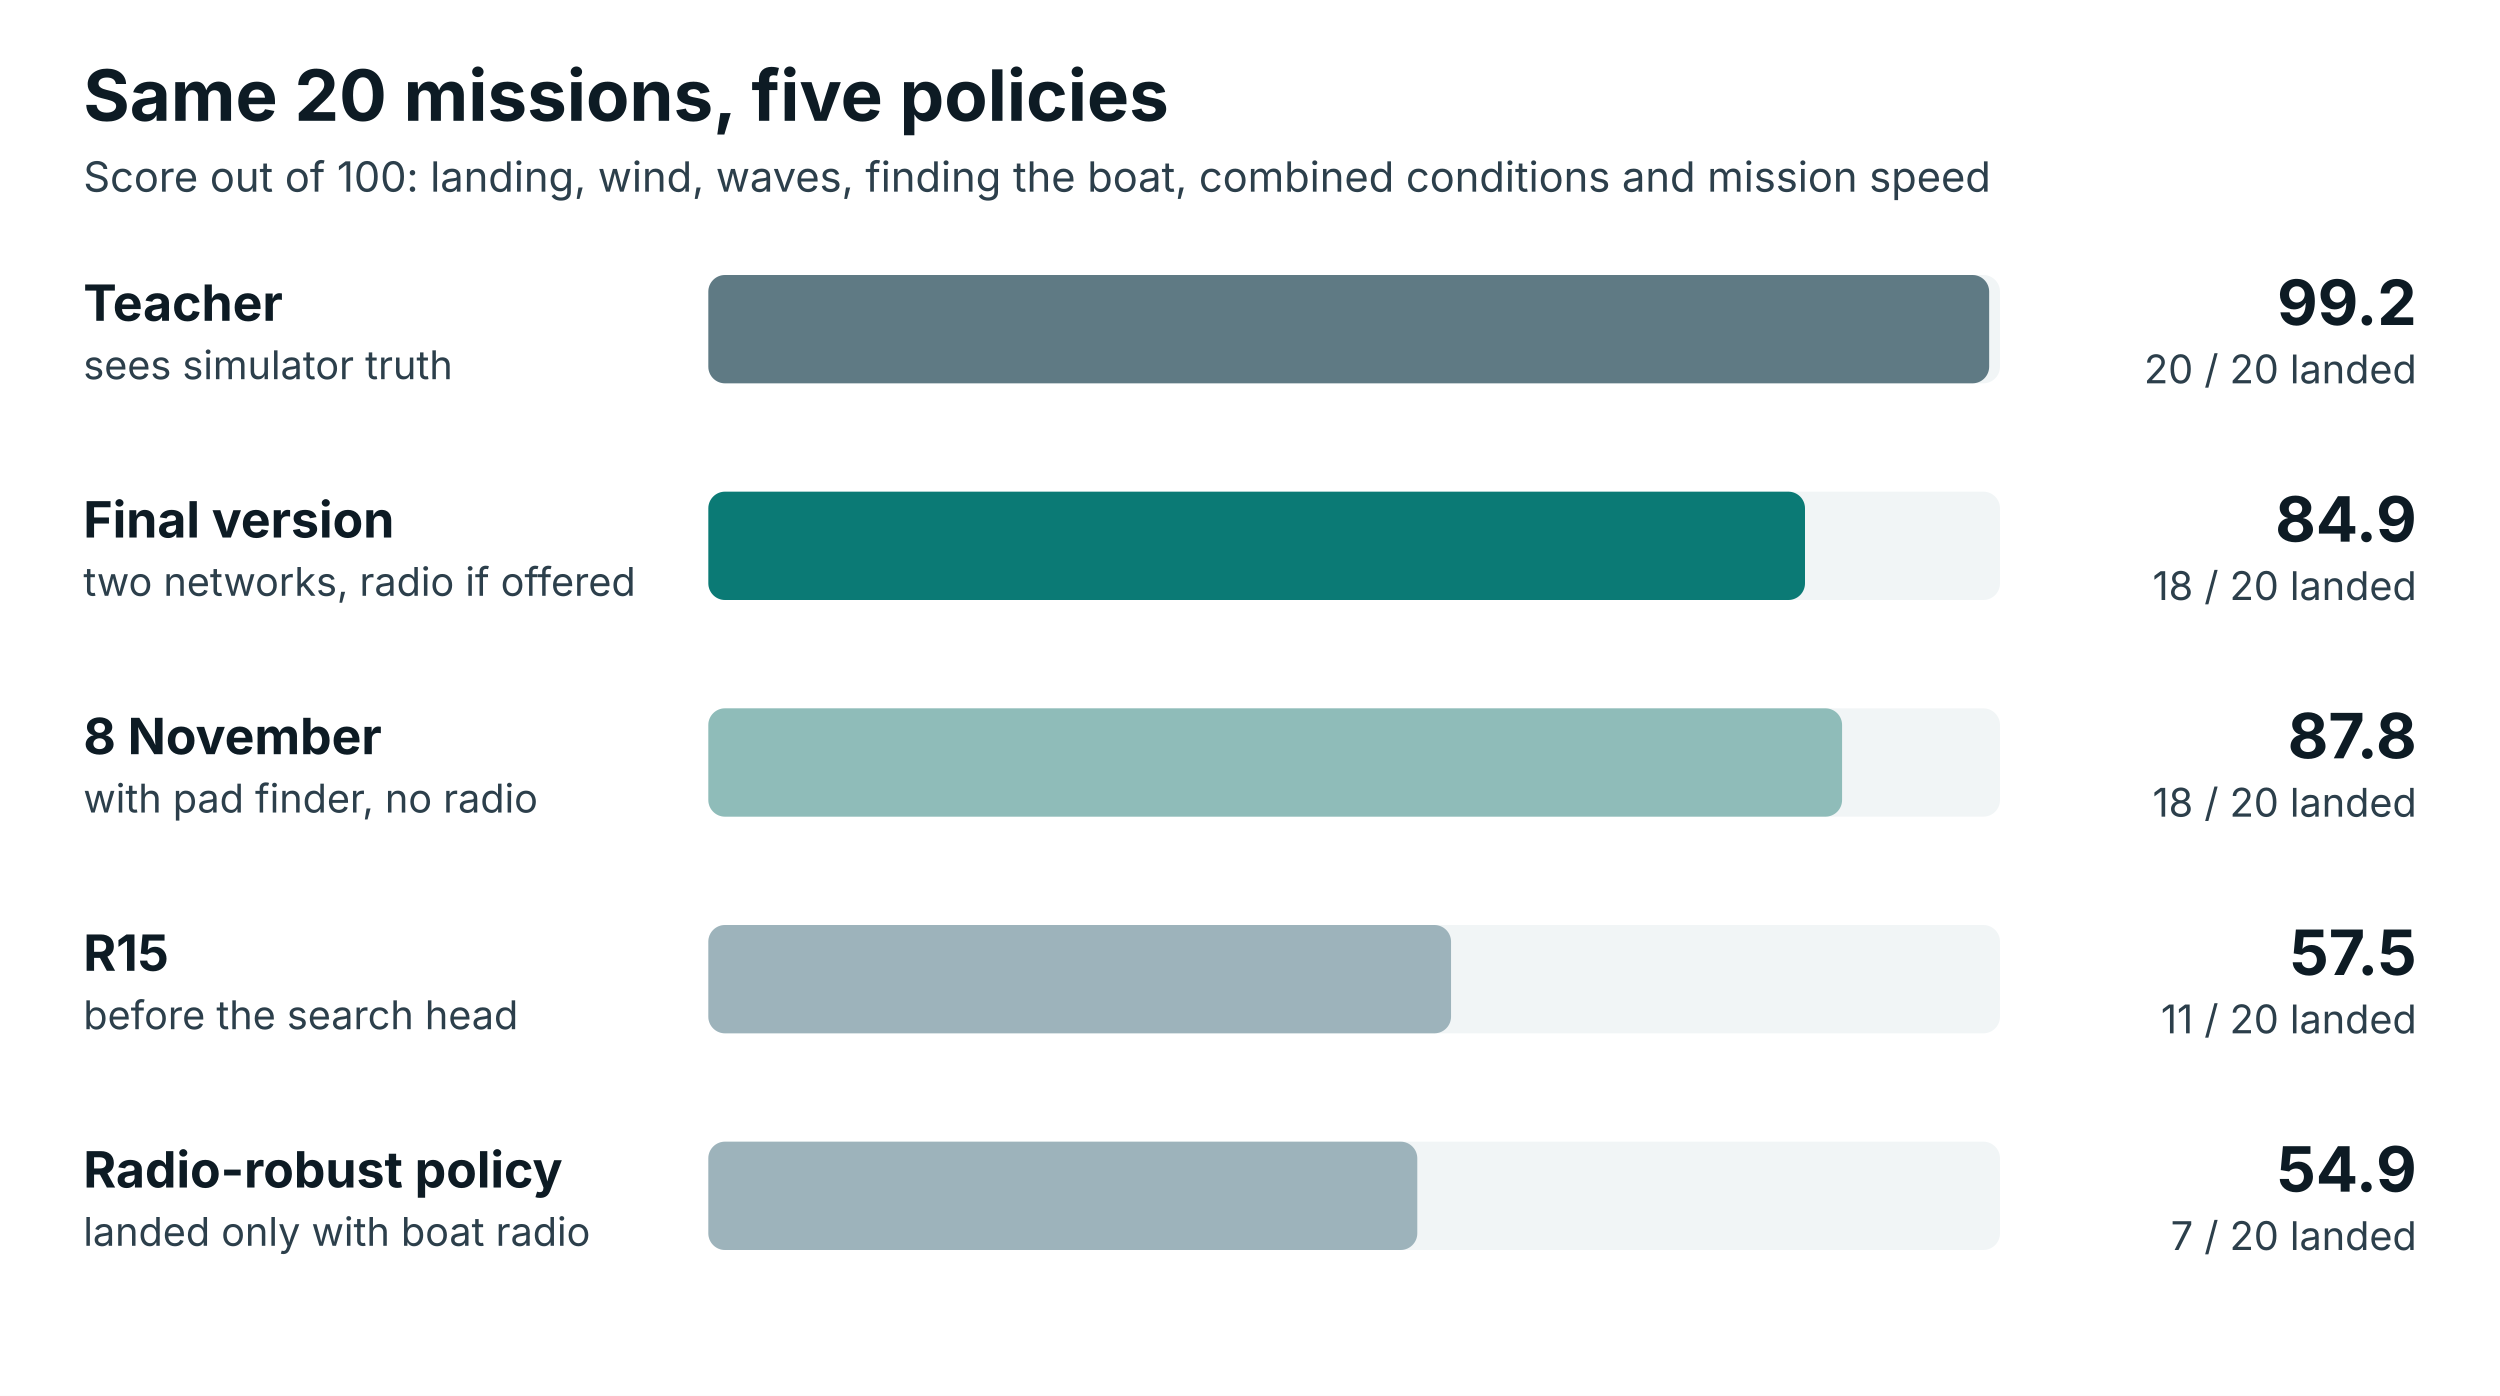
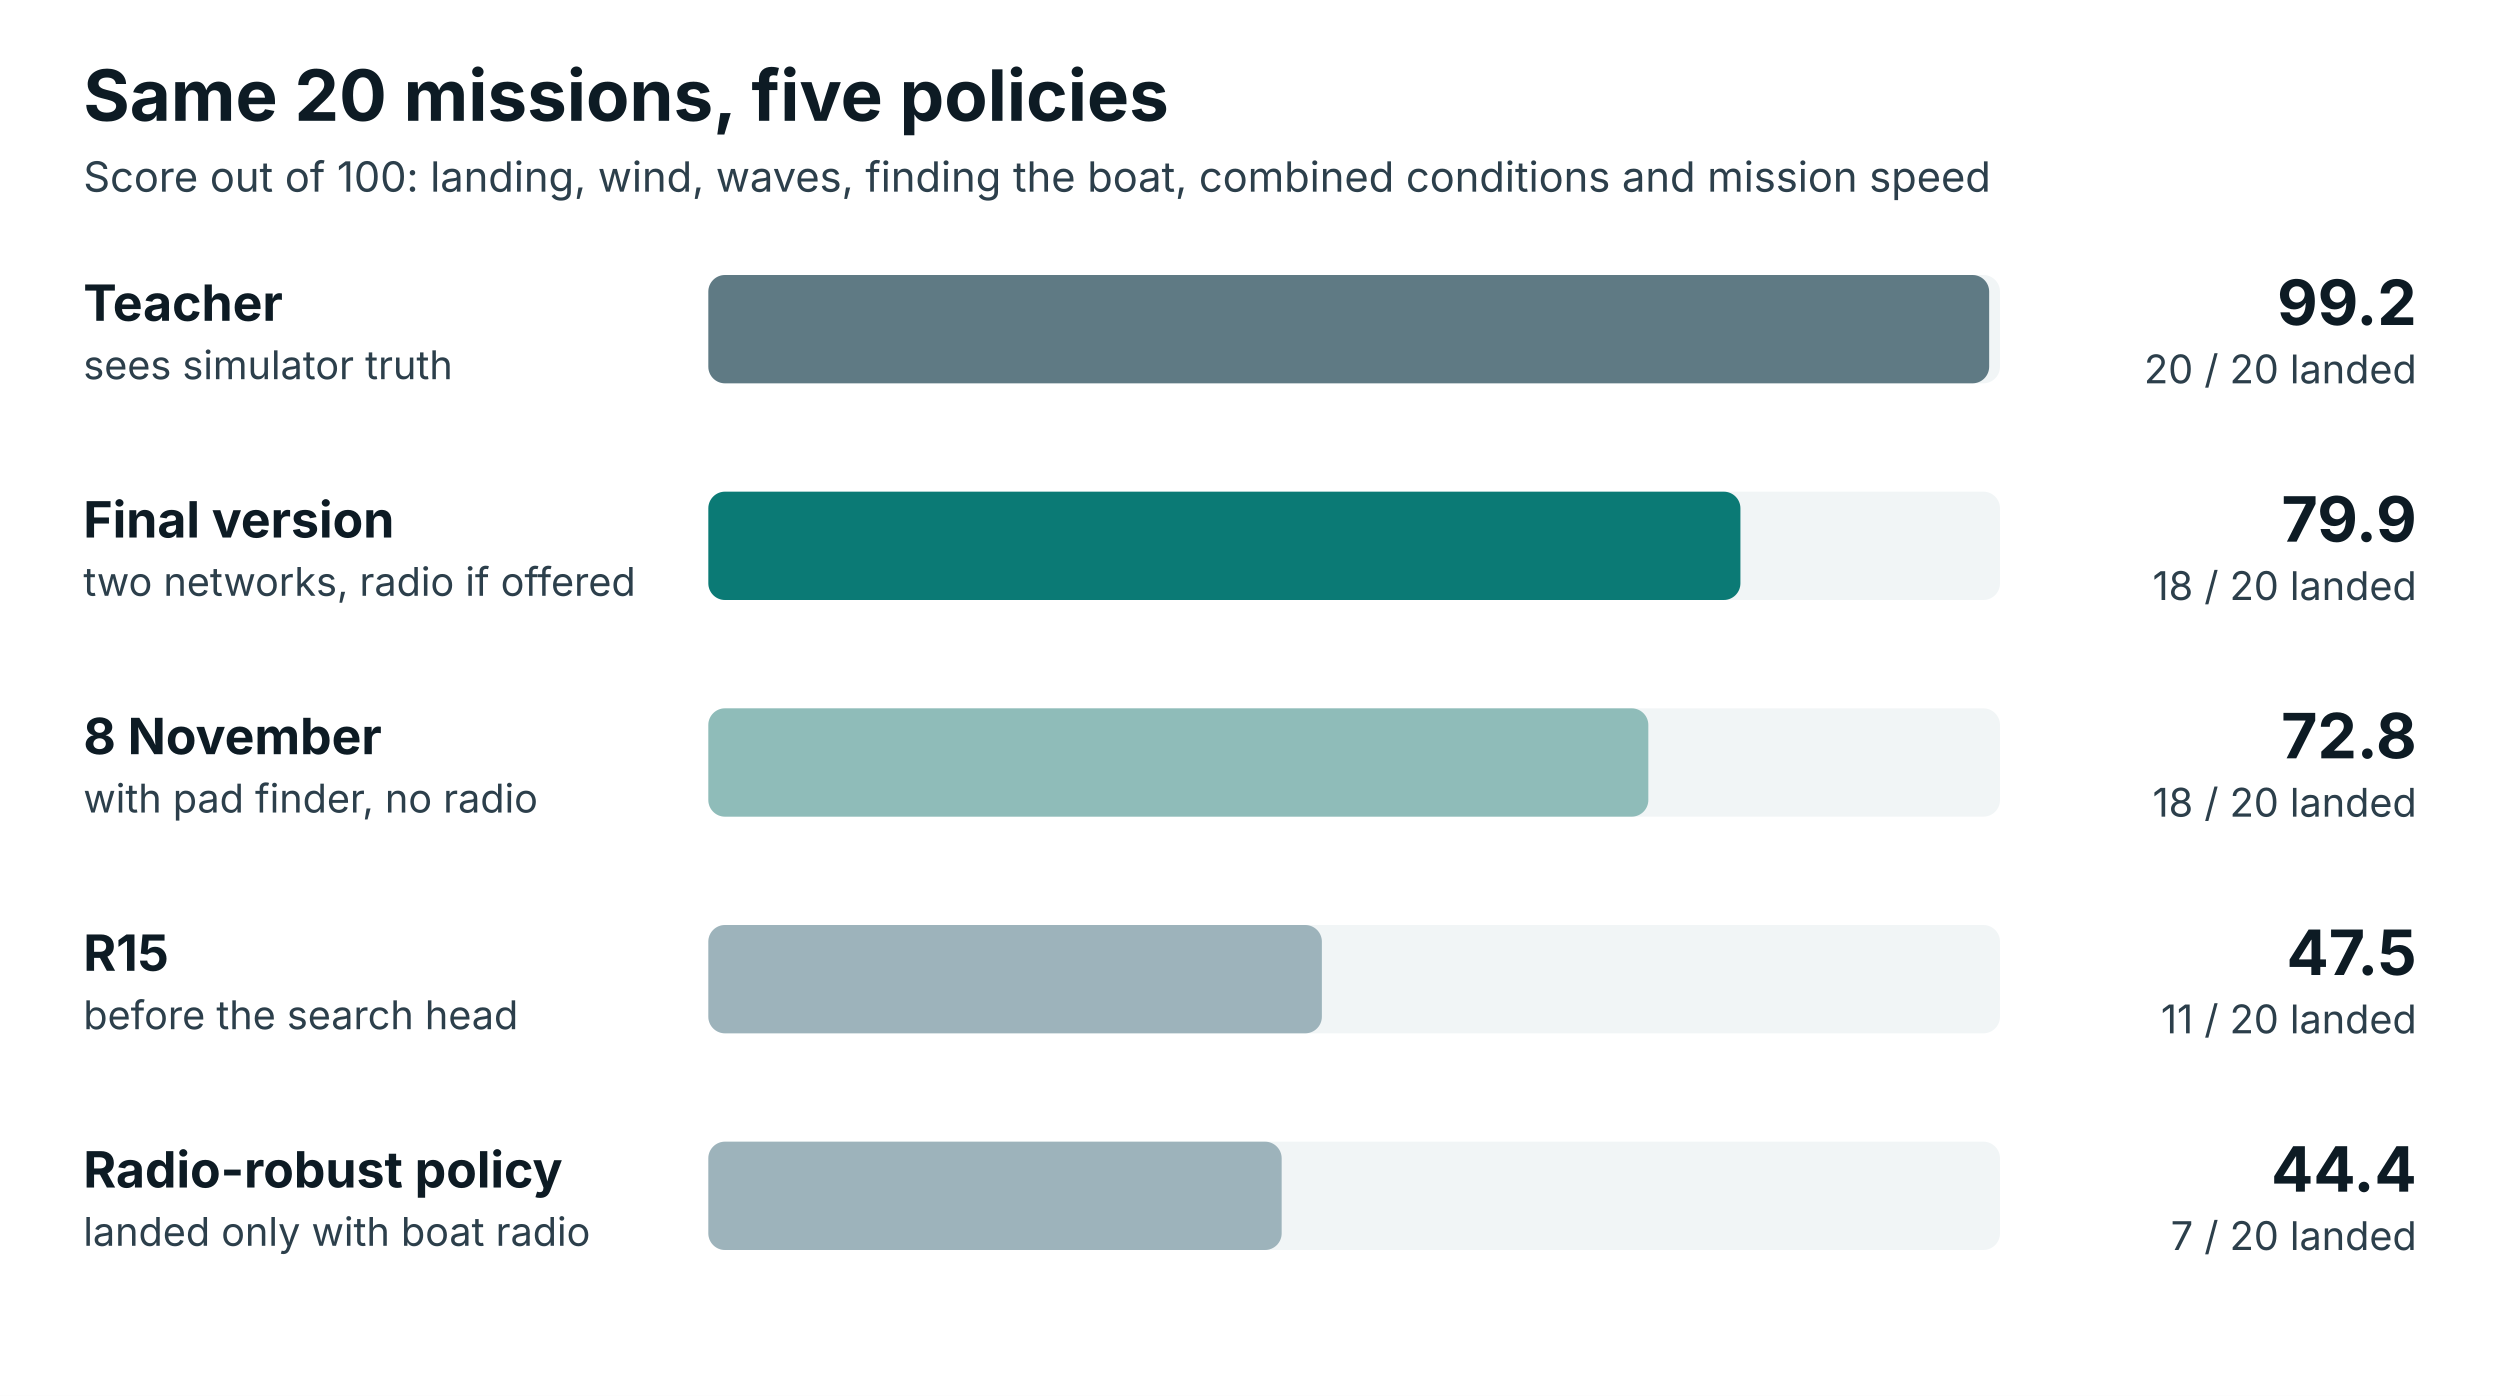
<svg xmlns="http://www.w3.org/2000/svg" viewBox="0 0 1200 670" width="1200" height="670" font-family="Inter, 'Segoe UI', 'DejaVu Sans', Arial, sans-serif">
  <rect width="1200" height="670" fill="#ffffff" />
  <text x="40" y="58" font-size="34" font-weight="700" fill="#0d1b24">Same 20 missions, five policies</text>
  <text x="40" y="92" font-size="20" fill="#2c3f4b">Score out of 100: landing, wind, waves, finding the boat, combined conditions and mission speed</text>
  <text x="40" y="154" font-size="24" font-weight="700" fill="#0d1b24">Teacher</text>
  <text x="40" y="182" font-size="19" fill="#2c3f4b">sees simulator truth</text>
  <rect x="340" y="132" width="620" height="52" rx="8" fill="#f1f5f6" />
  <rect x="340" y="132" width="614.8" height="52" rx="8" fill="#5f7a84" />
  <text x="1160" y="156" font-size="30" font-weight="700" fill="#0d1b24" text-anchor="end">99.2</text>
  <text x="1160" y="184" font-size="19" fill="#2c3f4b" text-anchor="end">20 / 20 landed</text>
  <text x="40" y="258" font-size="24" font-weight="700" fill="#0d1b24">Final version</text>
  <text x="40" y="286" font-size="19" fill="#2c3f4b">two networks, radio if offered</text>
  <rect x="340" y="236" width="620" height="52" rx="8" fill="#f1f5f6" />
-   <rect x="340" y="236" width="526.4" height="52" rx="8" fill="#0b7a75" />
-   <text x="1160" y="260" font-size="30" font-weight="700" fill="#0d1b24" text-anchor="end">84.9</text>
+   <rect x="340" y="236" width="495.4" height="52" rx="8" fill="#0b7a75" />
+   <text x="1160" y="260" font-size="30" font-weight="700" fill="#0d1b24" text-anchor="end">79.9</text>
  <text x="1160" y="288" font-size="19" fill="#2c3f4b" text-anchor="end">18 / 20 landed</text>
  <text x="40" y="362" font-size="24" font-weight="700" fill="#0d1b24">8 November</text>
  <text x="40" y="390" font-size="19" fill="#2c3f4b">with pad finder, no radio</text>
  <rect x="340" y="340" width="620" height="52" rx="8" fill="#f1f5f6" />
-   <rect x="340" y="340" width="544.2" height="52" rx="8" fill="#8fbcb9" />
-   <text x="1160" y="364" font-size="30" font-weight="700" fill="#0d1b24" text-anchor="end">87.8</text>
+   <rect x="340" y="340" width="451.2" height="52" rx="8" fill="#8fbcb9" />
+   <text x="1160" y="364" font-size="30" font-weight="700" fill="#0d1b24" text-anchor="end">72.8</text>
  <text x="1160" y="392" font-size="19" fill="#2c3f4b" text-anchor="end">18 / 20 landed</text>
  <text x="40" y="466" font-size="24" font-weight="700" fill="#0d1b24">R15</text>
  <text x="40" y="494" font-size="19" fill="#2c3f4b">before the search head</text>
  <rect x="340" y="444" width="620" height="52" rx="8" fill="#f1f5f6" />
-   <rect x="340" y="444" width="356.5" height="52" rx="8" fill="#9db3bb" />
-   <text x="1160" y="468" font-size="30" font-weight="700" fill="#0d1b24" text-anchor="end">57.5</text>
+   <rect x="340" y="444" width="294.5" height="52" rx="8" fill="#9db3bb" />
+   <text x="1160" y="468" font-size="30" font-weight="700" fill="#0d1b24" text-anchor="end">47.5</text>
  <text x="1160" y="496" font-size="19" fill="#2c3f4b" text-anchor="end">11 / 20 landed</text>
  <text x="40" y="570" font-size="24" font-weight="700" fill="#0d1b24">Radio-robust policy</text>
  <text x="40" y="598" font-size="19" fill="#2c3f4b">landed only with boat radio</text>
  <rect x="340" y="548" width="620" height="52" rx="8" fill="#f1f5f6" />
-   <rect x="340" y="548" width="340.3" height="52" rx="8" fill="#9db3bb" />
-   <text x="1160" y="572" font-size="30" font-weight="700" fill="#0d1b24" text-anchor="end">54.9</text>
+   <rect x="340" y="548" width="275.2" height="52" rx="8" fill="#9db3bb" />
+   <text x="1160" y="572" font-size="30" font-weight="700" fill="#0d1b24" text-anchor="end">44.4</text>
  <text x="1160" y="600" font-size="19" fill="#2c3f4b" text-anchor="end">7 / 20 landed</text>
</svg>
